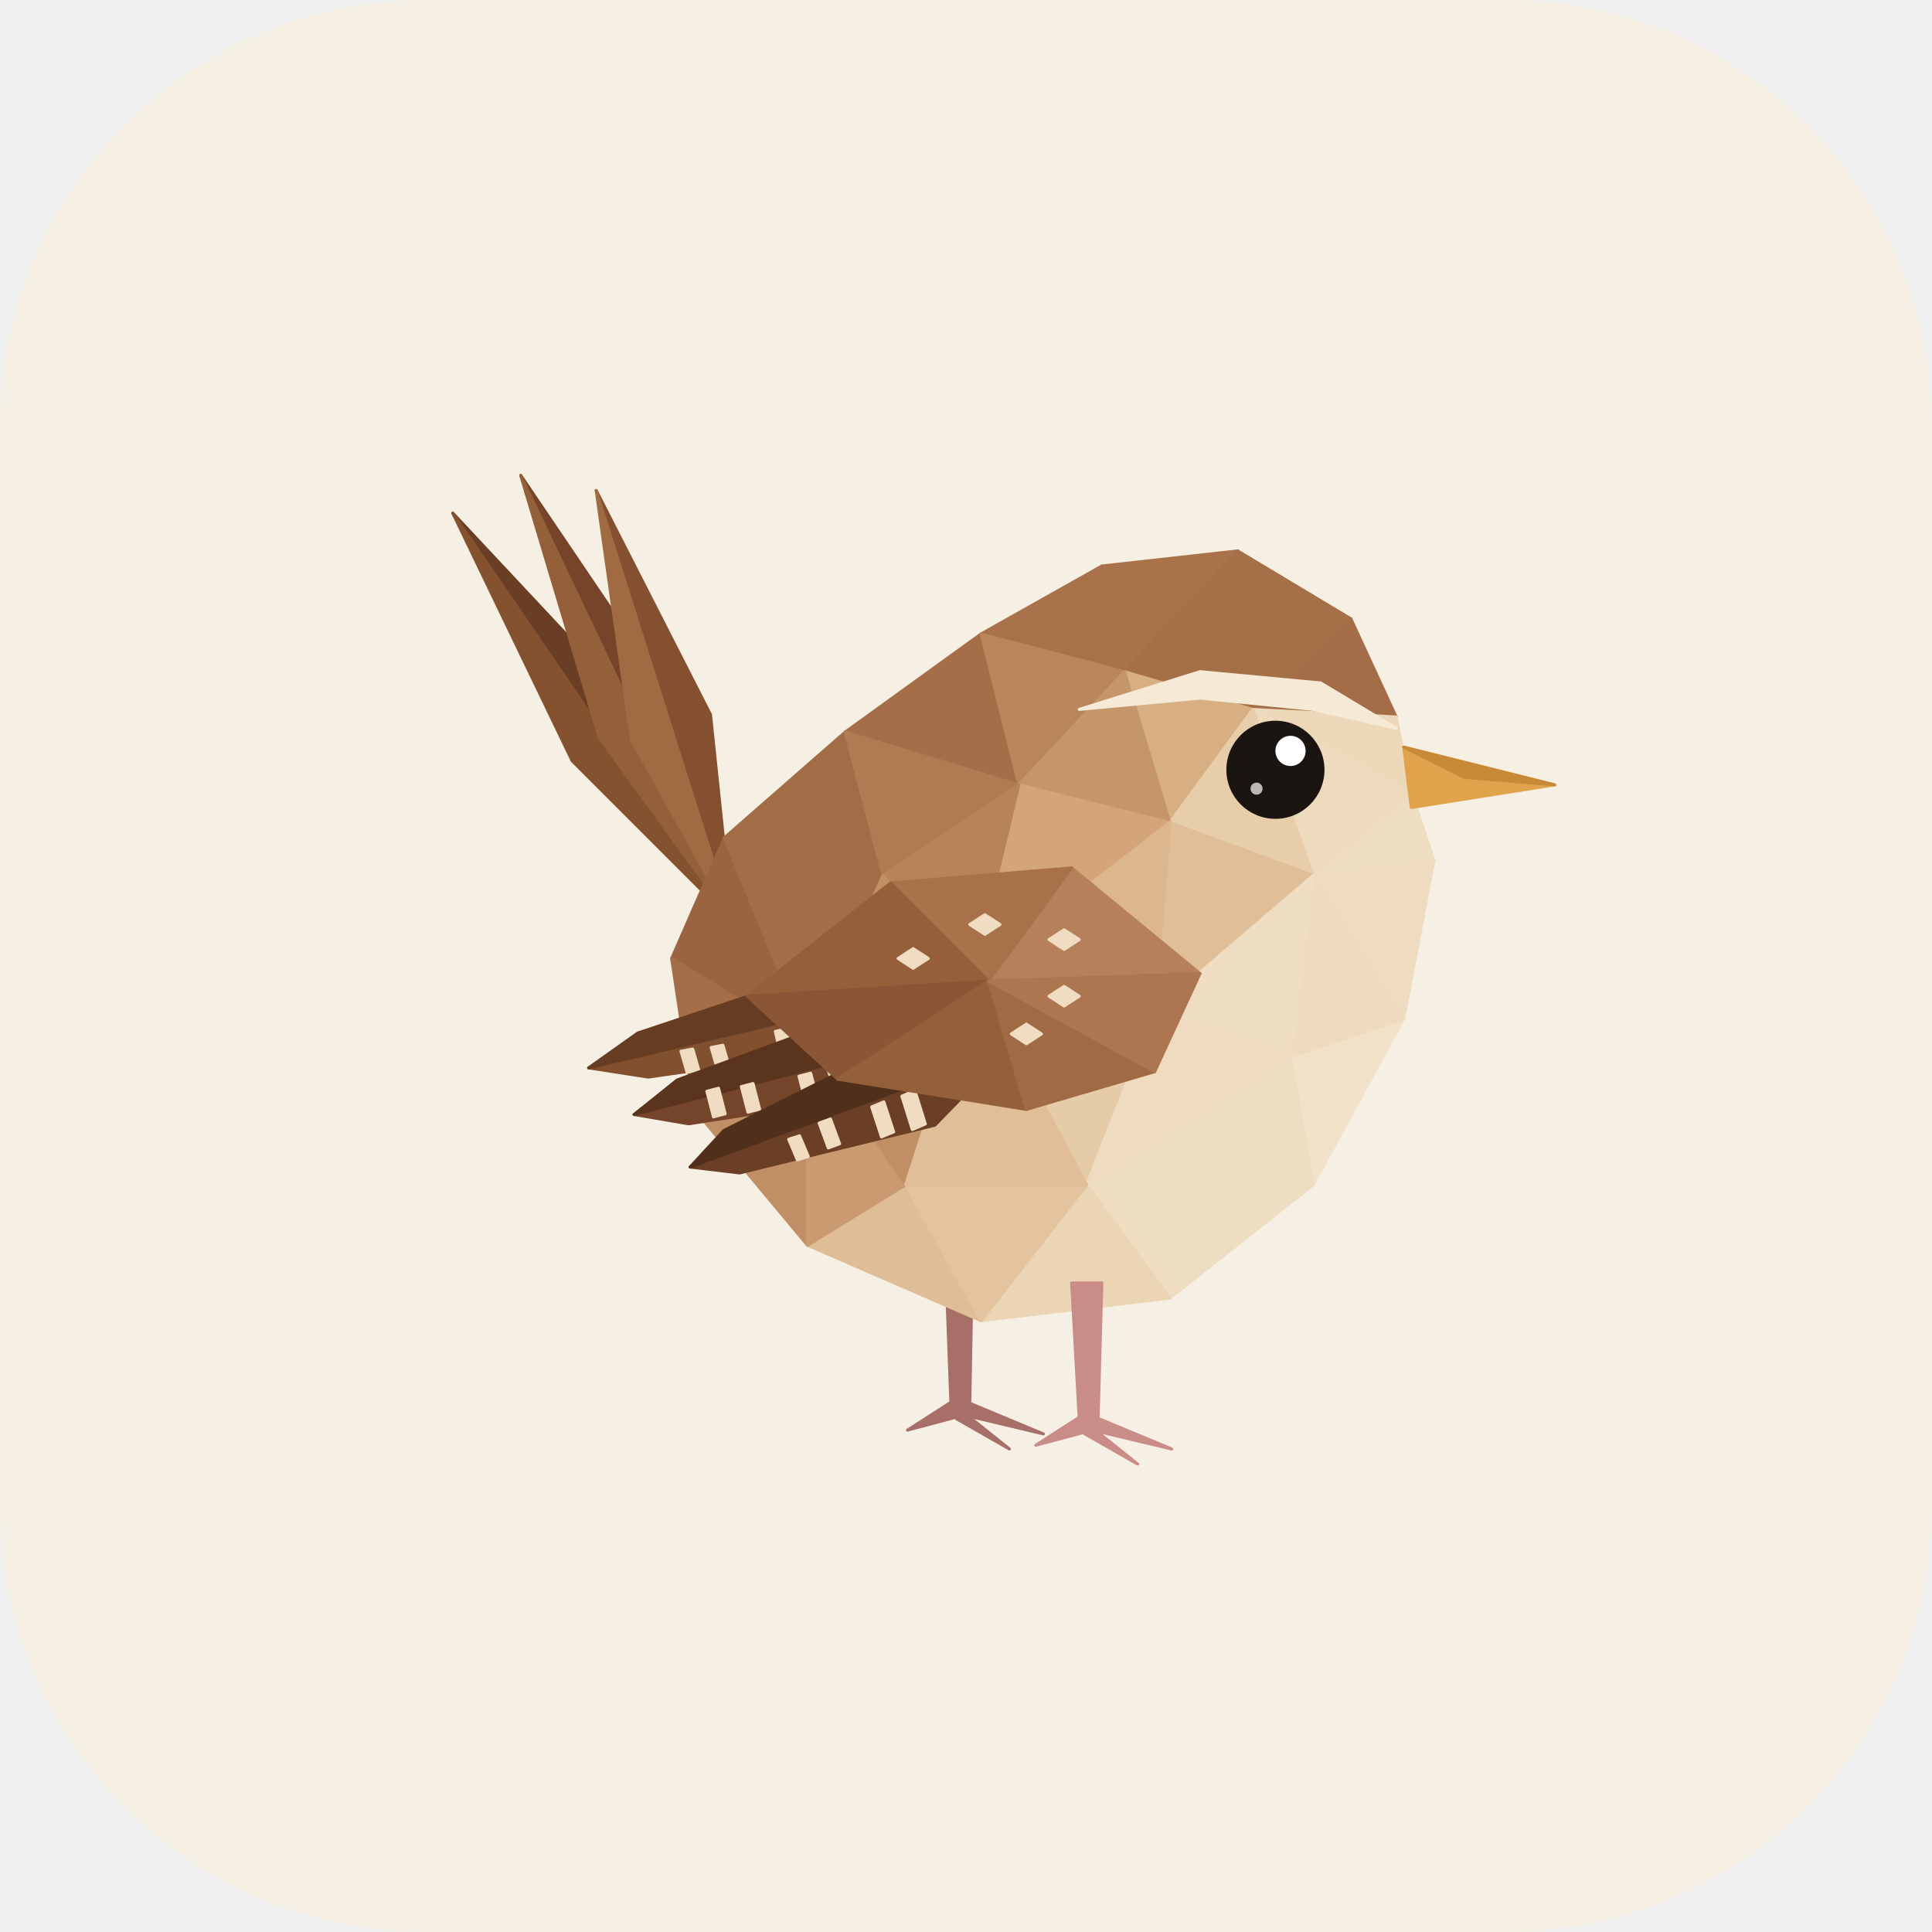
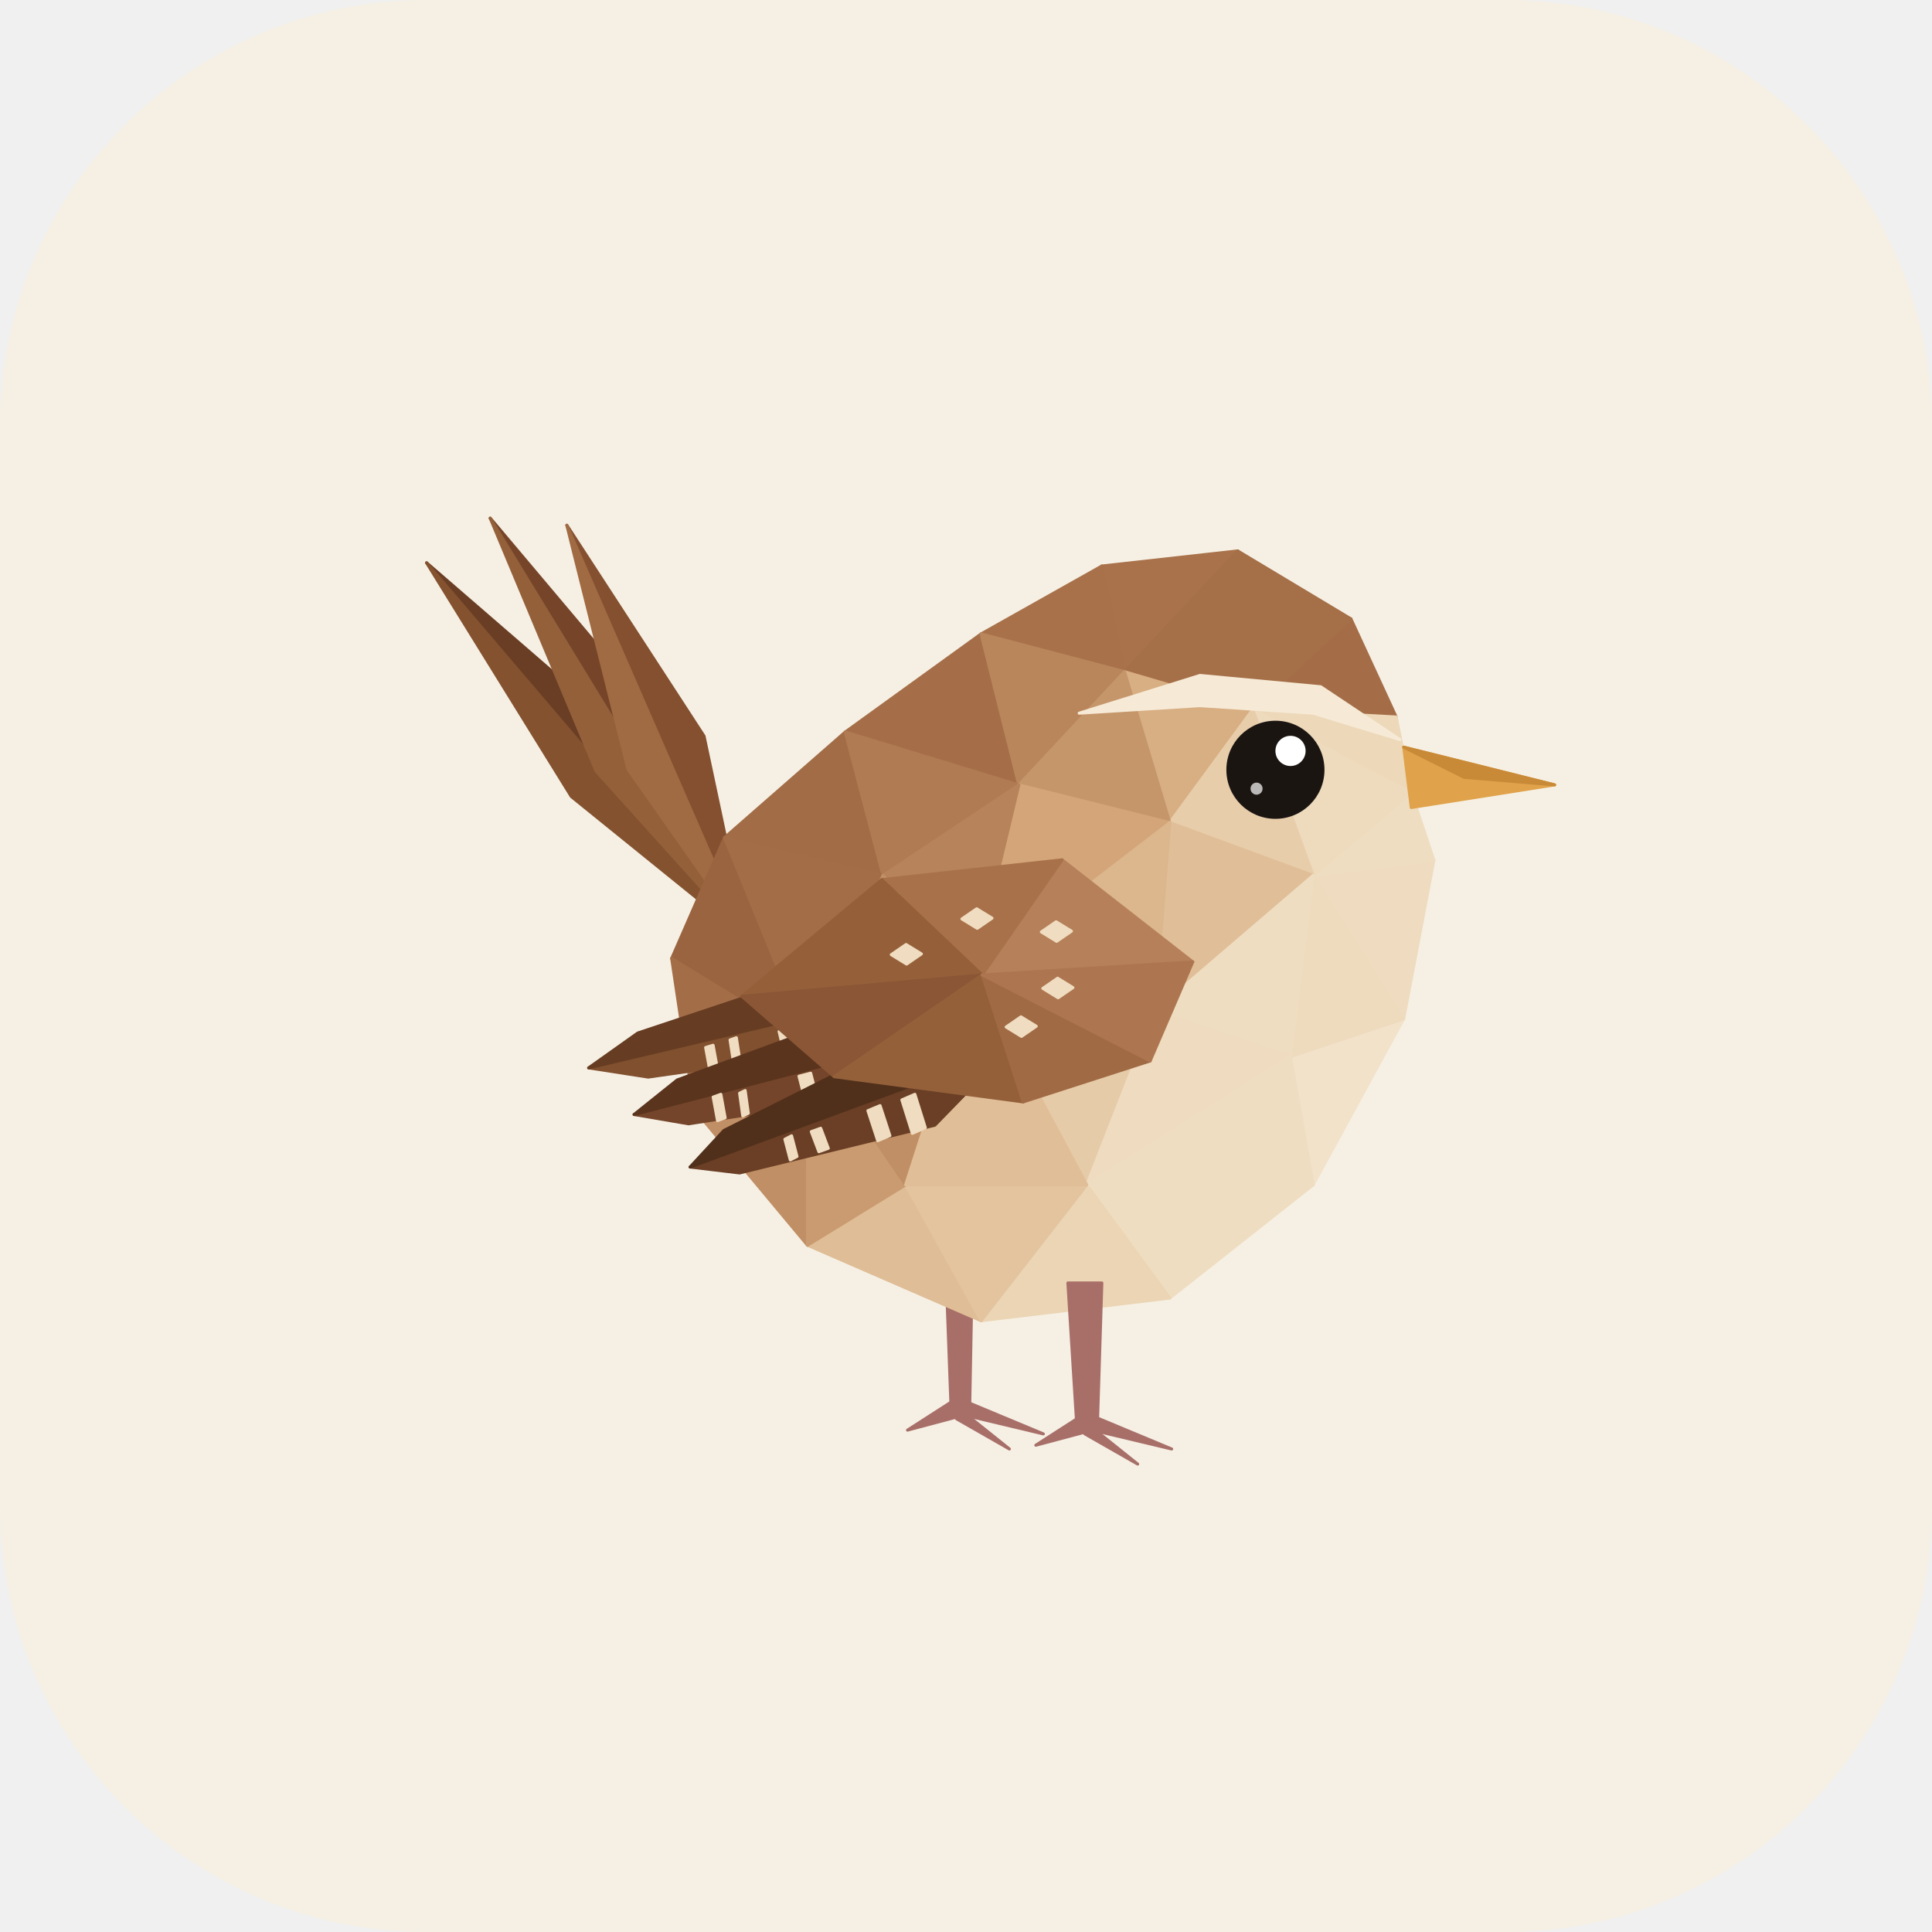
<svg xmlns="http://www.w3.org/2000/svg" width="512" height="512" viewBox="0 0 512 512">
-   <path id="Path" fill="#f6f0e4" stroke="none" d="M 113 0 L 399 0 C 461.408 0 512 50.592 512 113 L 512 399 C 512 461.408 461.408 512 399 512 L 113 512 C 50.592 512 0 461.408 0 399 L 0 113 C -0 50.592 50.592 0 113 0 Z" />
+   <path id="Path" fill="#f6f0e4" stroke="none" d="M 113 0 L 399 0 C 461.408 0 512 50.592 512 113 L 512 399 C 512 461.408 461.408 512 399 512 L 113 512 C 50.592 512 0 461.408 0 399 L 0 113 C 0 50.592 50.592 0 113 0 Z" />
  <g id="Group">
-     <path id="path1" fill="#6a3e24" stroke="#6a3e24" stroke-width="0.8" stroke-linejoin="round" d="M 194 244 L 169.774 189.182 L 120 136 Z" />
-     <path id="path2" fill="#84522f" stroke="#84522f" stroke-width="0.8" stroke-linejoin="round" d="M 194 244 L 120 136 L 151.626 201.618 Z" />
-     <path id="path3" fill="#764529" stroke="#764529" stroke-width="0.8" stroke-linejoin="round" d="M 194 244 L 178.738 186.184 L 138 126 Z" />
-     <path id="path4" fill="#93603a" stroke="#93603a" stroke-width="0.8" stroke-linejoin="round" d="M 194 244 L 138 126 L 158.862 195.616 Z" />
-     <path id="path5" fill="#84502f" stroke="#84502f" stroke-width="0.8" stroke-linejoin="round" d="M 194 244 L 188.289 189.388 L 158 130 Z" />
-     <path id="path6" fill="#a06a42" stroke="#a06a42" stroke-width="0.8" stroke-linejoin="round" d="M 194 244 L 158 130 L 167.311 196.012 Z" />
-     <path id="path7" fill="#a86f69" stroke="#a86f69" stroke-width="0.8" stroke-linejoin="round" d="M 250 318 L 258 318 L 257 372 L 252 372 Z" />
-     <path id="path8" fill="#a86f69" stroke="#a86f69" stroke-width="0.8" stroke-linejoin="round" d="M 252.5 370 L 276.5 380 L 255.5 375 Z" />
-     <path id="path9" fill="#a86f69" stroke="#a86f69" stroke-width="0.8" stroke-linejoin="round" d="M 252.5 372 L 267.5 384 L 253.5 376 Z" />
-     <path id="path10" fill="#a86f69" stroke="#a86f69" stroke-width="0.8" stroke-linejoin="round" d="M 254.5 370 L 240.5 379 L 255.5 375 Z" />
-     <path id="path11" fill="#a46d47" stroke="#a46d47" stroke-width="0.8" stroke-linejoin="round" d="M 370 190 L 358 164 L 332 188 Z" />
-     <path id="path12" fill="#a56f48" stroke="#a56f48" stroke-width="0.8" stroke-linejoin="round" d="M 358 164 L 328 146 L 332 188 Z" />
-     <path id="path13" fill="#edd8b9" stroke="#edd8b9" stroke-width="0.8" stroke-linejoin="round" d="M 370 190 L 374 210 L 332 188 Z" />
-     <path id="path14" fill="#a9724b" stroke="#a9724b" stroke-width="0.8" stroke-linejoin="round" d="M 328 146 L 292 150 L 298 178 Z" />
-     <path id="path15" fill="#a56f48" stroke="#a56f48" stroke-width="0.8" stroke-linejoin="round" d="M 328 146 L 332 188 L 298 178 Z" />
-     <path id="path16" fill="#a8714a" stroke="#a8714a" stroke-width="0.8" stroke-linejoin="round" d="M 292 150 L 260 168 L 298 178 Z" />
-     <path id="path17" fill="#efdcc0" stroke="#efdcc0" stroke-width="0.8" stroke-linejoin="round" d="M 372 270 L 380 228 L 348 232 Z" />
-     <path id="path18" fill="#efddc1" stroke="#efddc1" stroke-width="0.8" stroke-linejoin="round" d="M 380 228 L 374 210 L 348 232 Z" />
-     <path id="path19" fill="#eedabc" stroke="#eedabc" stroke-width="0.8" stroke-linejoin="round" d="M 374 210 L 332 188 L 348 232 Z" />
-     <path id="path20" fill="#d8ae83" stroke="#d8ae83" stroke-width="0.8" stroke-linejoin="round" d="M 332 188 L 298 178 L 310 218 Z" />
-     <path id="path21" fill="#e8cdab" stroke="#e8cdab" stroke-width="0.8" stroke-linejoin="round" d="M 332 188 L 348 232 L 310 218 Z" />
-     <path id="path22" fill="#a56e48" stroke="#a56e48" stroke-width="0.8" stroke-linejoin="round" d="M 260 168 L 224 194 L 270 208 Z" />
-     <path id="path23" fill="#b9865c" stroke="#b9865c" stroke-width="0.8" stroke-linejoin="round" d="M 260 168 L 298 178 L 270 208 Z" />
-     <path id="path24" fill="#c6966b" stroke="#c6966b" stroke-width="0.8" stroke-linejoin="round" d="M 298 178 L 310 218 L 270 208 Z" />
-     <path id="path25" fill="#a26c46" stroke="#a26c46" stroke-width="0.8" stroke-linejoin="round" d="M 224 194 L 192 222 L 234 232 Z" />
-     <path id="path26" fill="#b07a52" stroke="#b07a52" stroke-width="0.8" stroke-linejoin="round" d="M 224 194 L 270 208 L 234 232 Z" />
-     <path id="path27" fill="#9a6440" stroke="#9a6440" stroke-width="0.8" stroke-linejoin="round" d="M 192 222 L 178 254 L 214 276 Z" />
-     <path id="path28" fill="#a36d47" stroke="#a36d47" stroke-width="0.8" stroke-linejoin="round" d="M 192 222 L 234 232 L 214 276 Z" />
-     <path id="path29" fill="#a36d47" stroke="#a36d47" stroke-width="0.8" stroke-linejoin="round" d="M 178 254 L 184 294 L 214 276 Z" />
-     <path id="path30" fill="#c18f65" stroke="#c18f65" stroke-width="0.8" stroke-linejoin="round" d="M 184 294 L 214 330 L 214 276 Z" />
-     <path id="path31" fill="#d3a578" stroke="#d3a578" stroke-width="0.8" stroke-linejoin="round" d="M 310 218 L 270 208 L 258 258 Z" />
-     <path id="path32" fill="#b7835a" stroke="#b7835a" stroke-width="0.8" stroke-linejoin="round" d="M 270 208 L 234 232 L 258 258 Z" />
-     <path id="path33" fill="#c19065" stroke="#c19065" stroke-width="0.8" stroke-linejoin="round" d="M 234 232 L 214 276 L 258 258 Z" />
-     <path id="path34" fill="#e0be98" stroke="#e0be98" stroke-width="0.8" stroke-linejoin="round" d="M 348 232 L 310 218 L 306 268 Z" />
-     <path id="path35" fill="#dcb68d" stroke="#dcb68d" stroke-width="0.8" stroke-linejoin="round" d="M 310 218 L 258 258 L 306 268 Z" />
-     <path id="path36" fill="#f2e2ca" stroke="#f2e2ca" stroke-width="0.8" stroke-linejoin="round" d="M 348 314 L 372 270 L 342 280 Z" />
-     <path id="path37" fill="#eedbbe" stroke="#eedbbe" stroke-width="0.8" stroke-linejoin="round" d="M 372 270 L 348 232 L 342 280 Z" />
-     <path id="path38" fill="#efddc1" stroke="#efddc1" stroke-width="0.8" stroke-linejoin="round" d="M 348 232 L 306 268 L 342 280 Z" />
-     <path id="path39" fill="#efddc1" stroke="#efddc1" stroke-width="0.8" stroke-linejoin="round" d="M 310 344 L 348 314 L 288 314 Z" />
-     <path id="path40" fill="#ebd5b4" stroke="#ebd5b4" stroke-width="0.8" stroke-linejoin="round" d="M 260 350 L 310 344 L 288 314 Z" />
-     <path id="path41" fill="#e6cba8" stroke="#e6cba8" stroke-width="0.8" stroke-linejoin="round" d="M 258 258 L 306 268 L 288 314 Z" />
-     <path id="path42" fill="#efdbbf" stroke="#efdbbf" stroke-width="0.8" stroke-linejoin="round" d="M 306 268 L 342 280 L 288 314 Z" />
-     <path id="path43" fill="#efddc2" stroke="#efddc2" stroke-width="0.8" stroke-linejoin="round" d="M 348 314 L 342 280 L 288 314 Z" />
-     <path id="path44" fill="#dfbd96" stroke="#dfbd96" stroke-width="0.8" stroke-linejoin="round" d="M 214 330 L 260 350 L 240 314 Z" />
-     <path id="path45" fill="#e3c49f" stroke="#e3c49f" stroke-width="0.8" stroke-linejoin="round" d="M 260 350 L 288 314 L 240 314 Z" />
-     <path id="path46" fill="#ca9b70" stroke="#ca9b70" stroke-width="0.8" stroke-linejoin="round" d="M 214 330 L 214 276 L 240 314 Z" />
-     <path id="path47" fill="#c18f65" stroke="#c18f65" stroke-width="0.8" stroke-linejoin="round" d="M 214 276 L 258 258 L 240 314 Z" />
-     <path id="path48" fill="#e0be98" stroke="#e0be98" stroke-width="0.8" stroke-linejoin="round" d="M 258 258 L 288 314 L 240 314 Z" />
-     <path id="path49" fill="#80502f" stroke="#80502f" stroke-width="0.8" stroke-linejoin="round" d="M 292 237 L 237.958 275.979 L 171.779 285.439 L 156 283 L 300 249 Z" />
-     <path id="path50" fill="#663c22" stroke="#663c22" stroke-width="0.8" stroke-linejoin="round" d="M 300 249 L 156 283 L 169.021 273.761 L 232.442 252.621 L 308 261 Z" />
-     <path id="path51" fill="#f0dcc0" stroke="#f0dcc0" stroke-width="0.8" stroke-linejoin="round" d="M 241.03 280.185 L 239.422 273.372 L 236.308 274.108 L 237.916 280.92 Z" />
-     <path id="path52" fill="#f0dcc0" stroke="#f0dcc0" stroke-width="0.8" stroke-linejoin="round" d="M 217.11 277.305 L 215.502 270.492 L 212.388 271.228 L 213.996 278.04 Z" />
-     <path id="path53" fill="#f0dcc0" stroke="#f0dcc0" stroke-width="0.8" stroke-linejoin="round" d="M 210.19 279.425 L 208.582 272.612 L 205.467 273.348 L 207.076 280.16 Z" />
-     <path id="Path-copy-4" fill="#f0dcc0" stroke="#f0dcc0" stroke-width="0.8" stroke-linejoin="round" d="M 193.19 282.56 L 191.582 277 L 188.467 277.6 L 190.076 283.16 Z" />
-     <path id="Path-copy-5" fill="#f0dcc0" stroke="#f0dcc0" stroke-width="0.8" stroke-linejoin="round" d="M 185.19 283.56 L 183.582 278 L 180.467 278.6 L 182.076 284.16 Z" />
-     <path id="path54" fill="#74452a" stroke="#74452a" stroke-width="0.8" stroke-linejoin="round" d="M 290.116 251.324 L 242.116 288.601 L 182.467 297.823 L 168.044 295.354 L 297.259 261.953 Z" />
-     <path id="path55" fill="#5a341d" stroke="#5a341d" stroke-width="0.8" stroke-linejoin="round" d="M 297.259 261.953 L 168.044 295.354 L 179.464 286.205 L 236.109 265.365 L 304.402 272.582 Z" />
-     <path id="path56" fill="#f0dcc0" stroke="#f0dcc0" stroke-width="0.8" stroke-linejoin="round" d="M 245.393 291.977 L 243.085 285.369 L 240.064 286.424 L 242.372 293.032 Z" />
-     <path id="path57" fill="#f0dcc0" stroke="#f0dcc0" stroke-width="0.8" stroke-linejoin="round" d="M 224.713 288.897 L 222.405 282.289 L 219.384 283.344 L 221.692 289.952 Z" />
-     <path id="path58" fill="#f0dcc0" stroke="#f0dcc0" stroke-width="0.8" stroke-linejoin="round" d="M 216.59 291.182 L 214.838 284.405 L 211.74 285.206 L 213.492 291.983 Z" />
-     <path id="Path-copy-2" fill="#f0dcc0" stroke="#f0dcc0" stroke-width="0.8" stroke-linejoin="round" d="M 201.31 293.925 L 199.558 287.147 L 196.46 287.948 L 198.212 294.725 Z" />
-     <path id="Path-copy-3" fill="#f0dcc0" stroke="#f0dcc0" stroke-width="0.8" stroke-linejoin="round" d="M 192.176 295.171 L 190.424 288.394 L 187.325 289.195 L 189.077 295.972 Z" />
-     <path id="path59" fill="#6a3f25" stroke="#6a3f25" stroke-width="0.8" stroke-linejoin="round" d="M 285.238 259.665 L 247.739 298.188 L 195.997 310.842 L 182.887 309.275 L 293.263 268.643 Z" />
-     <path id="path60" fill="#50301b" stroke="#50301b" stroke-width="0.8" stroke-linejoin="round" d="M 293.263 268.643 L 182.887 309.275 L 191.852 299.581 L 239.448 275.666 L 301.288 277.62 Z" />
-     <path id="path61" fill="#f0dcc0" stroke="#f0dcc0" stroke-width="0.8" stroke-linejoin="round" d="M 245.222 297.855 L 242.447 289 L 239 290.49 L 241.775 299.345 Z" />
-     <path id="path62" fill="#f0dcc0" stroke="#f0dcc0" stroke-width="0.8" stroke-linejoin="round" d="M 236.834 299.956 L 234.232 292 L 231 293.339 L 233.603 301.295 Z" />
-     <path id="path63" fill="#f0dcc0" stroke="#f0dcc0" stroke-width="0.8" stroke-linejoin="round" d="M 222.506 303.108 L 220.088 296.539 L 217.085 297.645 L 219.503 304.214 Z" />
-     <path id="Path-copy" fill="#f0dcc0" stroke="#f0dcc0" stroke-width="0.8" stroke-linejoin="round" d="M 214.209 306.472 L 211.885 301 L 209 301.921 L 211.323 307.393 Z" />
-     <path id="path64" fill="#b5805a" stroke="#b5805a" stroke-width="0.8" stroke-linejoin="round" d="M 318 258 L 284 230 L 262 260 Z" />
-     <path id="path65" fill="#a8714a" stroke="#a8714a" stroke-width="0.8" stroke-linejoin="round" d="M 284 230 L 236 234 L 262 260 Z" />
-     <path id="path66" fill="#956039" stroke="#956039" stroke-width="0.8" stroke-linejoin="round" d="M 236 234 L 198 264 L 262 260 Z" />
-     <path id="path67" fill="#8a5636" stroke="#8a5636" stroke-width="0.8" stroke-linejoin="round" d="M 198 264 L 222 286 L 262 260 Z" />
-     <path id="path68" fill="#94603a" stroke="#94603a" stroke-width="0.8" stroke-linejoin="round" d="M 222 286 L 272 294 L 262 260 Z" />
-     <path id="path69" fill="#a06a44" stroke="#a06a44" stroke-width="0.8" stroke-linejoin="round" d="M 272 294 L 306 284 L 262 260 Z" />
-     <path id="path70" fill="#ad7650" stroke="#ad7650" stroke-width="0.8" stroke-linejoin="round" d="M 306 284 L 318 258 L 262 260 Z" />
-     <path id="path71" fill="#f0dcc0" stroke="#f0dcc0" stroke-width="0.8" stroke-linejoin="round" d="M 268 274 L 272 271.4 L 276 274 L 272 276.6 Z" />
-     <path id="path72" fill="#f0dcc0" stroke="#f0dcc0" stroke-width="0.8" stroke-linejoin="round" d="M 278 264 L 282 261.4 L 286 264 L 282 266.6 Z" />
-     <path id="path73" fill="#f0dcc0" stroke="#f0dcc0" stroke-width="0.8" stroke-linejoin="round" d="M 278 249 L 282 246.4 L 286 249 L 282 251.6 Z" />
-     <path id="path74" fill="#f0dcc0" stroke="#f0dcc0" stroke-width="0.8" stroke-linejoin="round" d="M 257 245 L 261 242.4 L 265 245 L 261 247.6 Z" />
-     <path id="path75" fill="#f0dcc0" stroke="#f0dcc0" stroke-width="0.8" stroke-linejoin="round" d="M 238 254 L 242 251.4 L 246 254 L 242 256.6 Z" />
-     <path id="path76" fill="#e0a24a" stroke="#e0a24a" stroke-width="0.8" stroke-linejoin="round" d="M 372 198 L 412 208 L 374 214 Z" />
-     <path id="path77" fill="#c98a38" stroke="#c98a38" stroke-width="0.8" stroke-linejoin="round" d="M 372 198 L 412 208 L 388 206 Z" />
-     <path id="path78" fill="#f6ead6" stroke="#f6ead6" stroke-width="0.8" stroke-linejoin="round" d="M 370 193 L 350 181 L 318 178 L 286 188 L 318 185 L 348 188 Z" />
-     <path id="path79" fill="#1b1512" stroke="none" d="M 351 204 C 351 211.18 345.18 217 338 217 C 330.82 217 325 211.18 325 204 C 325 196.82 330.82 191 338 191 C 345.18 191 351 196.82 351 204 Z" />
-     <path id="path80" fill="#ffffff" stroke="none" d="M 346 199 C 346 201.209 344.209 203 342 203 C 339.791 203 338 201.209 338 199 C 338 196.791 339.791 195 342 195 C 344.209 195 346 196.791 346 199 Z" />
-     <path id="path81" fill="#ffffff" stroke="none" opacity="0.7" d="M 334.6 209 C 334.6 209.884 333.884 210.6 333 210.6 C 332.116 210.6 331.4 209.884 331.4 209 C 331.4 208.116 332.116 207.4 333 207.4 C 333.884 207.4 334.6 208.116 334.6 209 Z" />
-     <path id="path82" fill="#c98c86" stroke="#c98c86" stroke-width="0.8" stroke-linejoin="round" d="M 284 340 L 292 340 L 291 376 L 286 376 Z" />
-     <path id="path83" fill="#c98c86" stroke="#c98c86" stroke-width="0.8" stroke-linejoin="round" d="M 286.5 374 L 310.5 384 L 289.5 379 Z" />
-     <path id="path84" fill="#c98c86" stroke="#c98c86" stroke-width="0.8" stroke-linejoin="round" d="M 286.5 376 L 301.5 388 L 287.5 380 Z" />
-     <path id="path85" fill="#c98c86" stroke="#c98c86" stroke-width="0.8" stroke-linejoin="round" d="M 288.5 374 L 274.5 383 L 289.5 379 Z" />
+     <g id="g1">
+       <path id="path1" fill="#6a3e24" stroke="#6a3e24" stroke-width="0.8" stroke-linejoin="round" d="M 197.992 248.788 L 168.143 196.818 L 113.058 149.157 Z" />
+       <path id="path2" fill="#84522f" stroke="#84522f" stroke-width="0.8" stroke-linejoin="round" d="M 197.992 248.788 L 113.058 149.157 L 151.401 211.09 Z" />
+       <path id="path3" fill="#764529" stroke="#764529" stroke-width="0.8" stroke-linejoin="round" d="M 197.992 248.788 L 176.742 192.894 L 129.909 137.322 Z" />
+       <path id="path4" fill="#93603a" stroke="#93603a" stroke-width="0.8" stroke-linejoin="round" d="M 197.992 248.788 L 129.909 137.322 L 157.967 204.362 Z" />
+       <path id="path5" fill="#84502f" stroke="#84502f" stroke-width="0.8" stroke-linejoin="round" d="M 197.992 248.788 L 186.577 195.077 L 150.218 139.199 Z" />
+       <path id="path6" fill="#a06a42" stroke="#a06a42" stroke-width="0.8" stroke-linejoin="round" d="M 197.992 248.788 L 150.218 139.199 L 166.41 203.869 Z" />
+     </g>
+     <g id="g2">
+       <path id="path7" fill="#a86f69" stroke="#a86f69" stroke-width="0.8" stroke-linejoin="round" d="M 250 318 L 258 318 L 257 372 L 252 372 Z" />
+       <path id="path8" fill="#a86f69" stroke="#a86f69" stroke-width="0.8" stroke-linejoin="round" d="M 252.5 370 L 276.5 380 L 255.5 375 Z" />
+       <path id="path9" fill="#a86f69" stroke="#a86f69" stroke-width="0.8" stroke-linejoin="round" d="M 252.5 372 L 267.5 384 L 253.5 376 Z" />
+       <path id="path10" fill="#a86f69" stroke="#a86f69" stroke-width="0.8" stroke-linejoin="round" d="M 254.5 370 L 240.5 379 L 255.5 375 Z" />
+     </g>
+     <g id="g3">
+       <path id="path11" fill="#a46d47" stroke="#a46d47" stroke-width="0.8" stroke-linejoin="round" d="M 370 190 L 358 164 L 332 188 Z" />
+       <path id="path12" fill="#a56f48" stroke="#a56f48" stroke-width="0.8" stroke-linejoin="round" d="M 358 164 L 328 146 L 332 188 Z" />
+       <path id="path13" fill="#edd8b9" stroke="#edd8b9" stroke-width="0.8" stroke-linejoin="round" d="M 370 190 L 374 210 L 332 188 Z" />
+       <path id="path14" fill="#a9724b" stroke="#a9724b" stroke-width="0.8" stroke-linejoin="round" d="M 328 146 L 292 150 L 298 178 Z" />
+       <path id="path15" fill="#a56f48" stroke="#a56f48" stroke-width="0.8" stroke-linejoin="round" d="M 328 146 L 332 188 L 298 178 Z" />
+       <path id="path16" fill="#a8714a" stroke="#a8714a" stroke-width="0.8" stroke-linejoin="round" d="M 292 150 L 260 168 L 298 178 Z" />
+       <path id="path17" fill="#efdcc0" stroke="#efdcc0" stroke-width="0.8" stroke-linejoin="round" d="M 372 270 L 380 228 L 348 232 Z" />
+       <path id="path18" fill="#efddc1" stroke="#efddc1" stroke-width="0.8" stroke-linejoin="round" d="M 380 228 L 374 210 L 348 232 Z" />
+       <path id="path19" fill="#eedabc" stroke="#eedabc" stroke-width="0.8" stroke-linejoin="round" d="M 374 210 L 332 188 L 348 232 Z" />
+       <path id="path20" fill="#d8ae83" stroke="#d8ae83" stroke-width="0.8" stroke-linejoin="round" d="M 332 188 L 298 178 L 310 218 Z" />
+       <path id="path21" fill="#e8cdab" stroke="#e8cdab" stroke-width="0.8" stroke-linejoin="round" d="M 332 188 L 348 232 L 310 218 Z" />
+       <path id="path22" fill="#a56e48" stroke="#a56e48" stroke-width="0.8" stroke-linejoin="round" d="M 260 168 L 224 194 L 270 208 Z" />
+       <path id="path23" fill="#b9865c" stroke="#b9865c" stroke-width="0.8" stroke-linejoin="round" d="M 260 168 L 298 178 L 270 208 Z" />
+       <path id="path24" fill="#c6966b" stroke="#c6966b" stroke-width="0.8" stroke-linejoin="round" d="M 298 178 L 310 218 L 270 208 Z" />
+       <path id="path25" fill="#a26c46" stroke="#a26c46" stroke-width="0.8" stroke-linejoin="round" d="M 224 194 L 192 222 L 234 232 Z" />
+       <path id="path26" fill="#b07a52" stroke="#b07a52" stroke-width="0.8" stroke-linejoin="round" d="M 224 194 L 270 208 L 234 232 Z" />
+       <path id="path27" fill="#9a6440" stroke="#9a6440" stroke-width="0.8" stroke-linejoin="round" d="M 192 222 L 178 254 L 214 276 Z" />
+       <path id="path28" fill="#a36d47" stroke="#a36d47" stroke-width="0.8" stroke-linejoin="round" d="M 192 222 L 234 232 L 214 276 Z" />
+       <path id="path29" fill="#a36d47" stroke="#a36d47" stroke-width="0.8" stroke-linejoin="round" d="M 178 254 L 184 294 L 214 276 Z" />
+       <path id="path30" fill="#c18f65" stroke="#c18f65" stroke-width="0.8" stroke-linejoin="round" d="M 184 294 L 214 330 L 214 276 Z" />
+       <path id="path31" fill="#d3a578" stroke="#d3a578" stroke-width="0.8" stroke-linejoin="round" d="M 310 218 L 270 208 L 258 258 Z" />
+       <path id="path32" fill="#b7835a" stroke="#b7835a" stroke-width="0.8" stroke-linejoin="round" d="M 270 208 L 234 232 L 258 258 Z" />
+       <path id="path33" fill="#c19065" stroke="#c19065" stroke-width="0.8" stroke-linejoin="round" d="M 234 232 L 214 276 L 258 258 Z" />
+       <path id="path34" fill="#e0be98" stroke="#e0be98" stroke-width="0.8" stroke-linejoin="round" d="M 348 232 L 310 218 L 306 268 Z" />
+       <path id="path35" fill="#dcb68d" stroke="#dcb68d" stroke-width="0.8" stroke-linejoin="round" d="M 310 218 L 258 258 L 306 268 Z" />
+       <path id="path36" fill="#f2e2ca" stroke="#f2e2ca" stroke-width="0.8" stroke-linejoin="round" d="M 348 314 L 372 270 L 342 280 Z" />
+       <path id="path37" fill="#eedbbe" stroke="#eedbbe" stroke-width="0.8" stroke-linejoin="round" d="M 372 270 L 348 232 L 342 280 Z" />
+       <path id="path38" fill="#efddc1" stroke="#efddc1" stroke-width="0.8" stroke-linejoin="round" d="M 348 232 L 306 268 L 342 280 Z" />
+       <path id="path39" fill="#efddc1" stroke="#efddc1" stroke-width="0.8" stroke-linejoin="round" d="M 310 344 L 348 314 L 288 314 Z" />
+       <path id="path40" fill="#ebd5b4" stroke="#ebd5b4" stroke-width="0.8" stroke-linejoin="round" d="M 260 350 L 310 344 L 288 314 Z" />
+       <path id="path41" fill="#e6cba8" stroke="#e6cba8" stroke-width="0.8" stroke-linejoin="round" d="M 258 258 L 306 268 L 288 314 Z" />
+       <path id="path42" fill="#efdbbf" stroke="#efdbbf" stroke-width="0.8" stroke-linejoin="round" d="M 306 268 L 342 280 L 288 314 Z" />
+       <path id="path43" fill="#efddc2" stroke="#efddc2" stroke-width="0.8" stroke-linejoin="round" d="M 348 314 L 342 280 L 288 314 Z" />
+       <path id="path44" fill="#dfbd96" stroke="#dfbd96" stroke-width="0.8" stroke-linejoin="round" d="M 214 330 L 260 350 L 240 314 Z" />
+       <path id="path45" fill="#e3c49f" stroke="#e3c49f" stroke-width="0.8" stroke-linejoin="round" d="M 260 350 L 288 314 L 240 314 Z" />
+       <path id="path46" fill="#ca9b70" stroke="#ca9b70" stroke-width="0.8" stroke-linejoin="round" d="M 214 330 L 214 276 L 240 314 Z" />
+       <path id="path47" fill="#c18f65" stroke="#c18f65" stroke-width="0.8" stroke-linejoin="round" d="M 214 276 L 258 258 L 240 314 Z" />
+       <path id="path48" fill="#e0be98" stroke="#e0be98" stroke-width="0.8" stroke-linejoin="round" d="M 258 258 L 288 314 L 240 314 Z" />
+     </g>
+     <g id="g4">
+       <path id="path49" fill="#80502f" stroke="#80502f" stroke-width="0.8" stroke-linejoin="round" d="M 292 237 L 237.958 275.979 L 171.779 285.439 L 156 283 L 300 249 Z" />
+       <path id="path50" fill="#663c22" stroke="#663c22" stroke-width="0.8" stroke-linejoin="round" d="M 300 249 L 156 283 L 169.021 273.761 L 232.442 252.621 L 308 261 Z" />
+       <path id="path53" fill="#f0dcc0" stroke="#f0dcc0" stroke-width="0.8" stroke-linejoin="round" d="M 211.19 279.425 L 209.582 272.612 L 206.467 273.348 L 208.076 280.16 Z" />
+       <path id="Path-copy-4" fill="#f0dcc0" stroke="#f0dcc0" stroke-width="0.8" stroke-linejoin="round" d="M 196 280.56 L 195.137 275 L 193.467 275.6 L 194.33 281.16 Z" />
+       <path id="Path-copy-5" fill="#f0dcc0" stroke="#f0dcc0" stroke-width="0.8" stroke-linejoin="round" d="M 190 282.56 L 188.978 277 L 187 277.6 L 188.022 283.16 Z" />
+       <path id="path54" fill="#74452a" stroke="#74452a" stroke-width="0.8" stroke-linejoin="round" d="M 290.116 251.324 L 242.116 288.601 L 182.467 297.823 L 168.044 295.354 L 297.259 261.953 Z" />
+       <path id="path55" fill="#5a341d" stroke="#5a341d" stroke-width="0.8" stroke-linejoin="round" d="M 297.259 261.953 L 168.044 295.354 L 179.464 286.205 L 236.109 265.365 L 304.402 272.582 Z" />
+       <path id="path58" fill="#f0dcc0" stroke="#f0dcc0" stroke-width="0.8" stroke-linejoin="round" d="M 216.59 291.182 L 214.838 284.405 L 211.74 285.206 L 213.492 291.983 Z" />
+       <path id="Path-copy-2" fill="#f0dcc0" stroke="#f0dcc0" stroke-width="0.8" stroke-linejoin="round" d="M 198.31 295.015 L 197.476 289 L 196 289.711 L 196.835 295.725 Z" />
+       <path id="Path-copy-3" fill="#f0dcc0" stroke="#f0dcc0" stroke-width="0.8" stroke-linejoin="round" d="M 192.176 296.235 L 191.028 290 L 189 290.737 L 190.147 296.972 Z" />
+       <path id="path59" fill="#6a3f25" stroke="#6a3f25" stroke-width="0.8" stroke-linejoin="round" d="M 285.238 259.665 L 247.739 298.188 L 195.997 310.842 L 182.887 309.275 L 293.263 268.643 Z" />
+       <path id="path60" fill="#50301b" stroke="#50301b" stroke-width="0.8" stroke-linejoin="round" d="M 293.263 268.643 L 182.887 309.275 L 191.852 299.581 L 239.448 275.666 L 301.288 277.62 Z" />
+       <path id="path61" fill="#f0dcc0" stroke="#f0dcc0" stroke-width="0.8" stroke-linejoin="round" d="M 245.222 298.855 L 242.447 290 L 239 291.49 L 241.775 300.345 Z" />
+       <path id="path62" fill="#f0dcc0" stroke="#f0dcc0" stroke-width="0.8" stroke-linejoin="round" d="M 235.834 300.956 L 233.232 293 L 230 294.339 L 232.603 302.295 Z" />
+       <path id="path63" fill="#f0dcc0" stroke="#f0dcc0" stroke-width="0.8" stroke-linejoin="round" d="M 219.506 304.319 L 217.496 299 L 215 299.895 L 217.01 305.214 Z" />
+       <path id="Path-copy" fill="#f0dcc0" stroke="#f0dcc0" stroke-width="0.8" stroke-linejoin="round" d="M 211.209 306.472 L 209.777 301 L 208 301.921 L 209.431 307.393 Z" />
+     </g>
+     <g id="g5">
+       <path id="path64" fill="#b5805a" stroke="#b5805a" stroke-width="0.798" stroke-linejoin="round" d="M 316.098 254.913 L 281.458 227.867 L 260.293 258.361 Z" />
+       <path id="path65" fill="#a8714a" stroke="#a8714a" stroke-width="0.798" stroke-linejoin="round" d="M 281.458 227.867 L 233.684 233.102 L 260.293 258.361 Z" />
+       <path id="path66" fill="#956039" stroke="#956039" stroke-width="0.798" stroke-linejoin="round" d="M 233.684 233.102 L 196.559 264.012 L 260.293 258.361 Z" />
+       <path id="path67" fill="#8a5636" stroke="#8a5636" stroke-width="0.798" stroke-linejoin="round" d="M 196.559 264.012 L 221.069 285.333 L 260.293 258.361 Z" />
+       <path id="path68" fill="#94603a" stroke="#94603a" stroke-width="0.798" stroke-linejoin="round" d="M 221.069 285.333 L 271.15 292.015 L 260.293 258.361 Z" />
+       <path id="path69" fill="#a06a44" stroke="#a06a44" stroke-width="0.798" stroke-linejoin="round" d="M 271.15 292.015 L 304.804 281.159 L 260.293 258.361 Z" />
+       <path id="path70" fill="#ad7650" stroke="#ad7650" stroke-width="0.798" stroke-linejoin="round" d="M 304.804 281.159 L 316.098 254.913 L 260.293 258.361 Z" />
+       <path id="path71" fill="#f0dcc0" stroke="#f0dcc0" stroke-width="0.798" stroke-linejoin="round" d="M 266.641 272.17 L 270.563 269.473 L 274.62 271.962 L 270.698 274.66 Z" />
+       <path id="path72" fill="#f0dcc0" stroke="#f0dcc0" stroke-width="0.798" stroke-linejoin="round" d="M 276.356 261.936 L 280.278 259.239 L 284.336 261.728 L 280.413 264.426 Z" />
+       <path id="path73" fill="#f0dcc0" stroke="#f0dcc0" stroke-width="0.798" stroke-linejoin="round" d="M 275.967 246.974 L 279.889 244.277 L 283.946 246.767 L 280.024 249.464 Z" />
+       <path id="path74" fill="#f0dcc0" stroke="#f0dcc0" stroke-width="0.798" stroke-linejoin="round" d="M 254.916 243.529 L 258.839 240.832 L 262.896 243.322 L 258.974 246.019 Z" />
+       <path id="path75" fill="#f0dcc0" stroke="#f0dcc0" stroke-width="0.798" stroke-linejoin="round" d="M 236.198 252.999 L 240.121 250.302 L 244.178 252.792 L 240.255 255.489 Z" />
+     </g>
+     <g id="g6">
+       <path id="path76" fill="#e0a24a" stroke="#e0a24a" stroke-width="0.8" stroke-linejoin="round" d="M 372 198 L 412 208 L 374 214 Z" />
+       <path id="path77" fill="#c98a38" stroke="#c98a38" stroke-width="0.8" stroke-linejoin="round" d="M 372 198 L 412 208 L 388 206 Z" />
+     </g>
+     <path id="path78" fill="#f6ead6" stroke="#f6ead6" stroke-width="0.8" stroke-linejoin="round" d="M 371 196 L 350 182 L 318 179 L 286 189 L 318 187 L 348 189 Z" />
+     <g id="g7">
+       <path id="path79" fill="#1b1512" stroke="none" d="M 351 204 C 351 211.18 345.18 217 338 217 C 330.82 217 325 211.18 325 204 C 325 196.82 330.82 191 338 191 C 345.18 191 351 196.82 351 204 Z" />
+       <path id="path80" fill="#ffffff" stroke="none" d="M 346 199 C 346 201.209 344.209 203 342 203 C 339.791 203 338 201.209 338 199 C 338 196.791 339.791 195 342 195 C 344.209 195 346 196.791 346 199 Z" />
+       <path id="path81" fill="#ffffff" stroke="none" opacity="0.7" d="M 334.6 209 C 334.6 209.884 333.884 210.6 333 210.6 C 332.116 210.6 331.4 209.884 331.4 209 C 331.4 208.116 332.116 207.4 333 207.4 C 333.884 207.4 334.6 208.116 334.6 209 Z" />
+     </g>
+     <g id="Group-copy">
+       <path id="path51" fill="#a86f69" stroke="#a86f69" stroke-width="0.8" stroke-linejoin="round" d="M 283 340 L 292 340 L 290.875 376 L 285.25 376 Z" />
+       <path id="path52" fill="#a86f69" stroke="#a86f69" stroke-width="0.8" stroke-linejoin="round" d="M 286.5 374 L 310.5 384 L 289.5 379 Z" />
+       <path id="path56" fill="#a86f69" stroke="#a86f69" stroke-width="0.8" stroke-linejoin="round" d="M 286.5 376 L 301.5 388 L 287.5 380 Z" />
+       <path id="path57" fill="#a86f69" stroke="#a86f69" stroke-width="0.8" stroke-linejoin="round" d="M 288.5 374 L 274.5 383 L 289.5 379 Z" />
+     </g>
  </g>
</svg>
